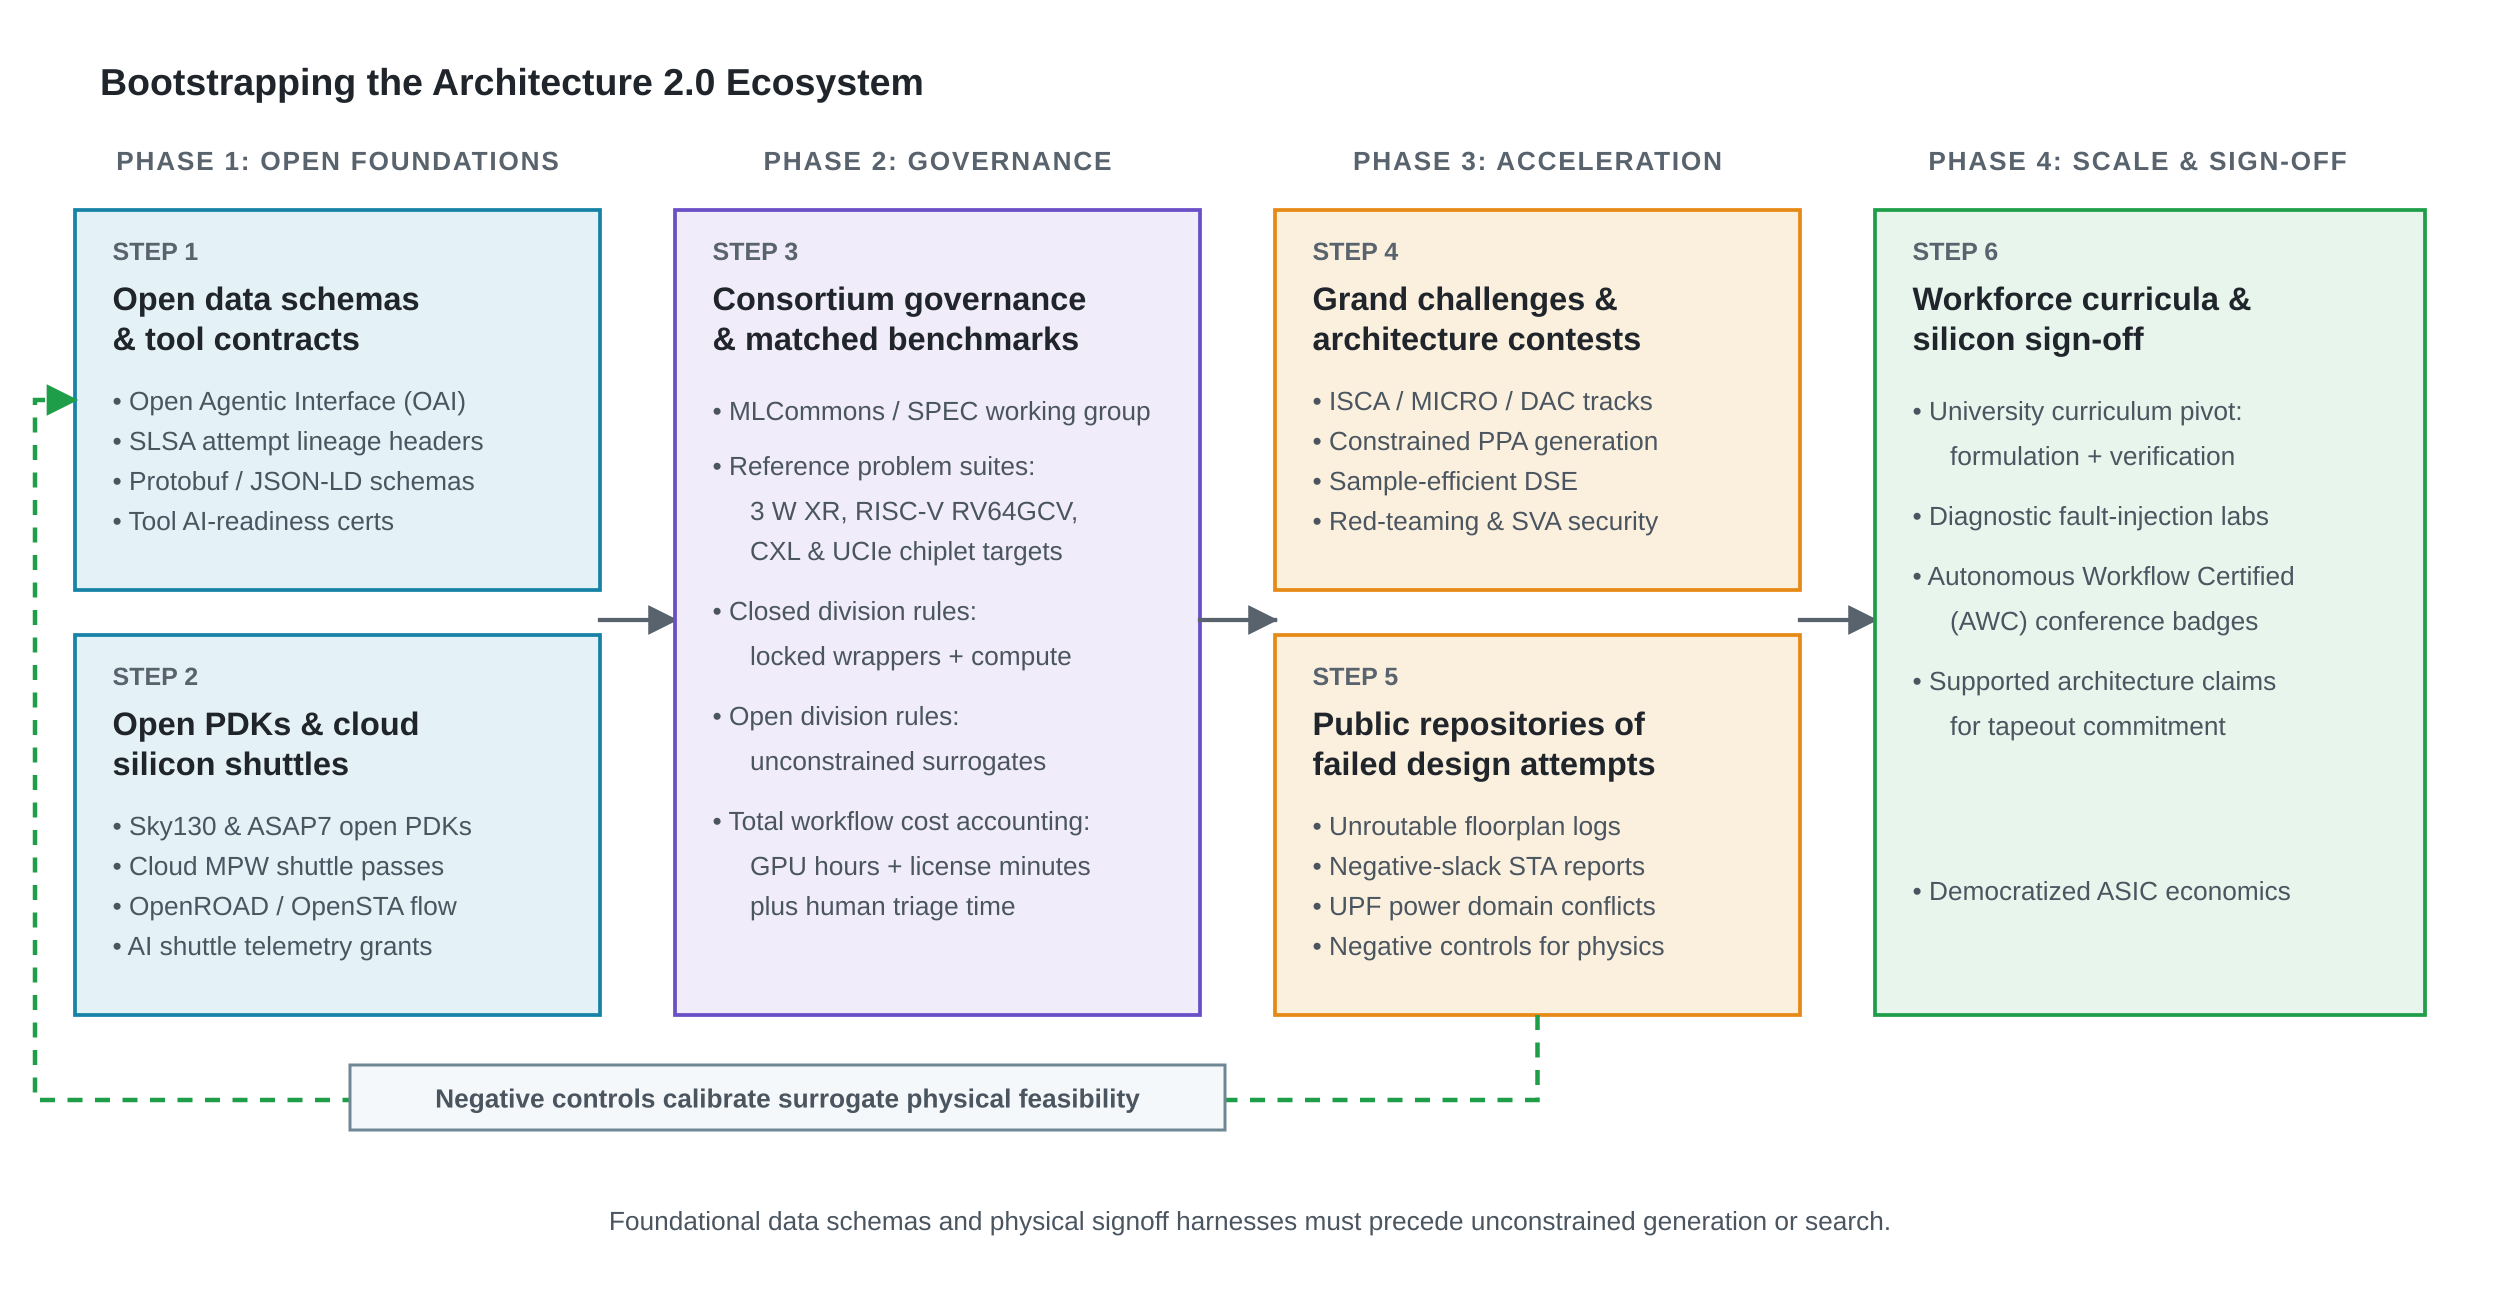
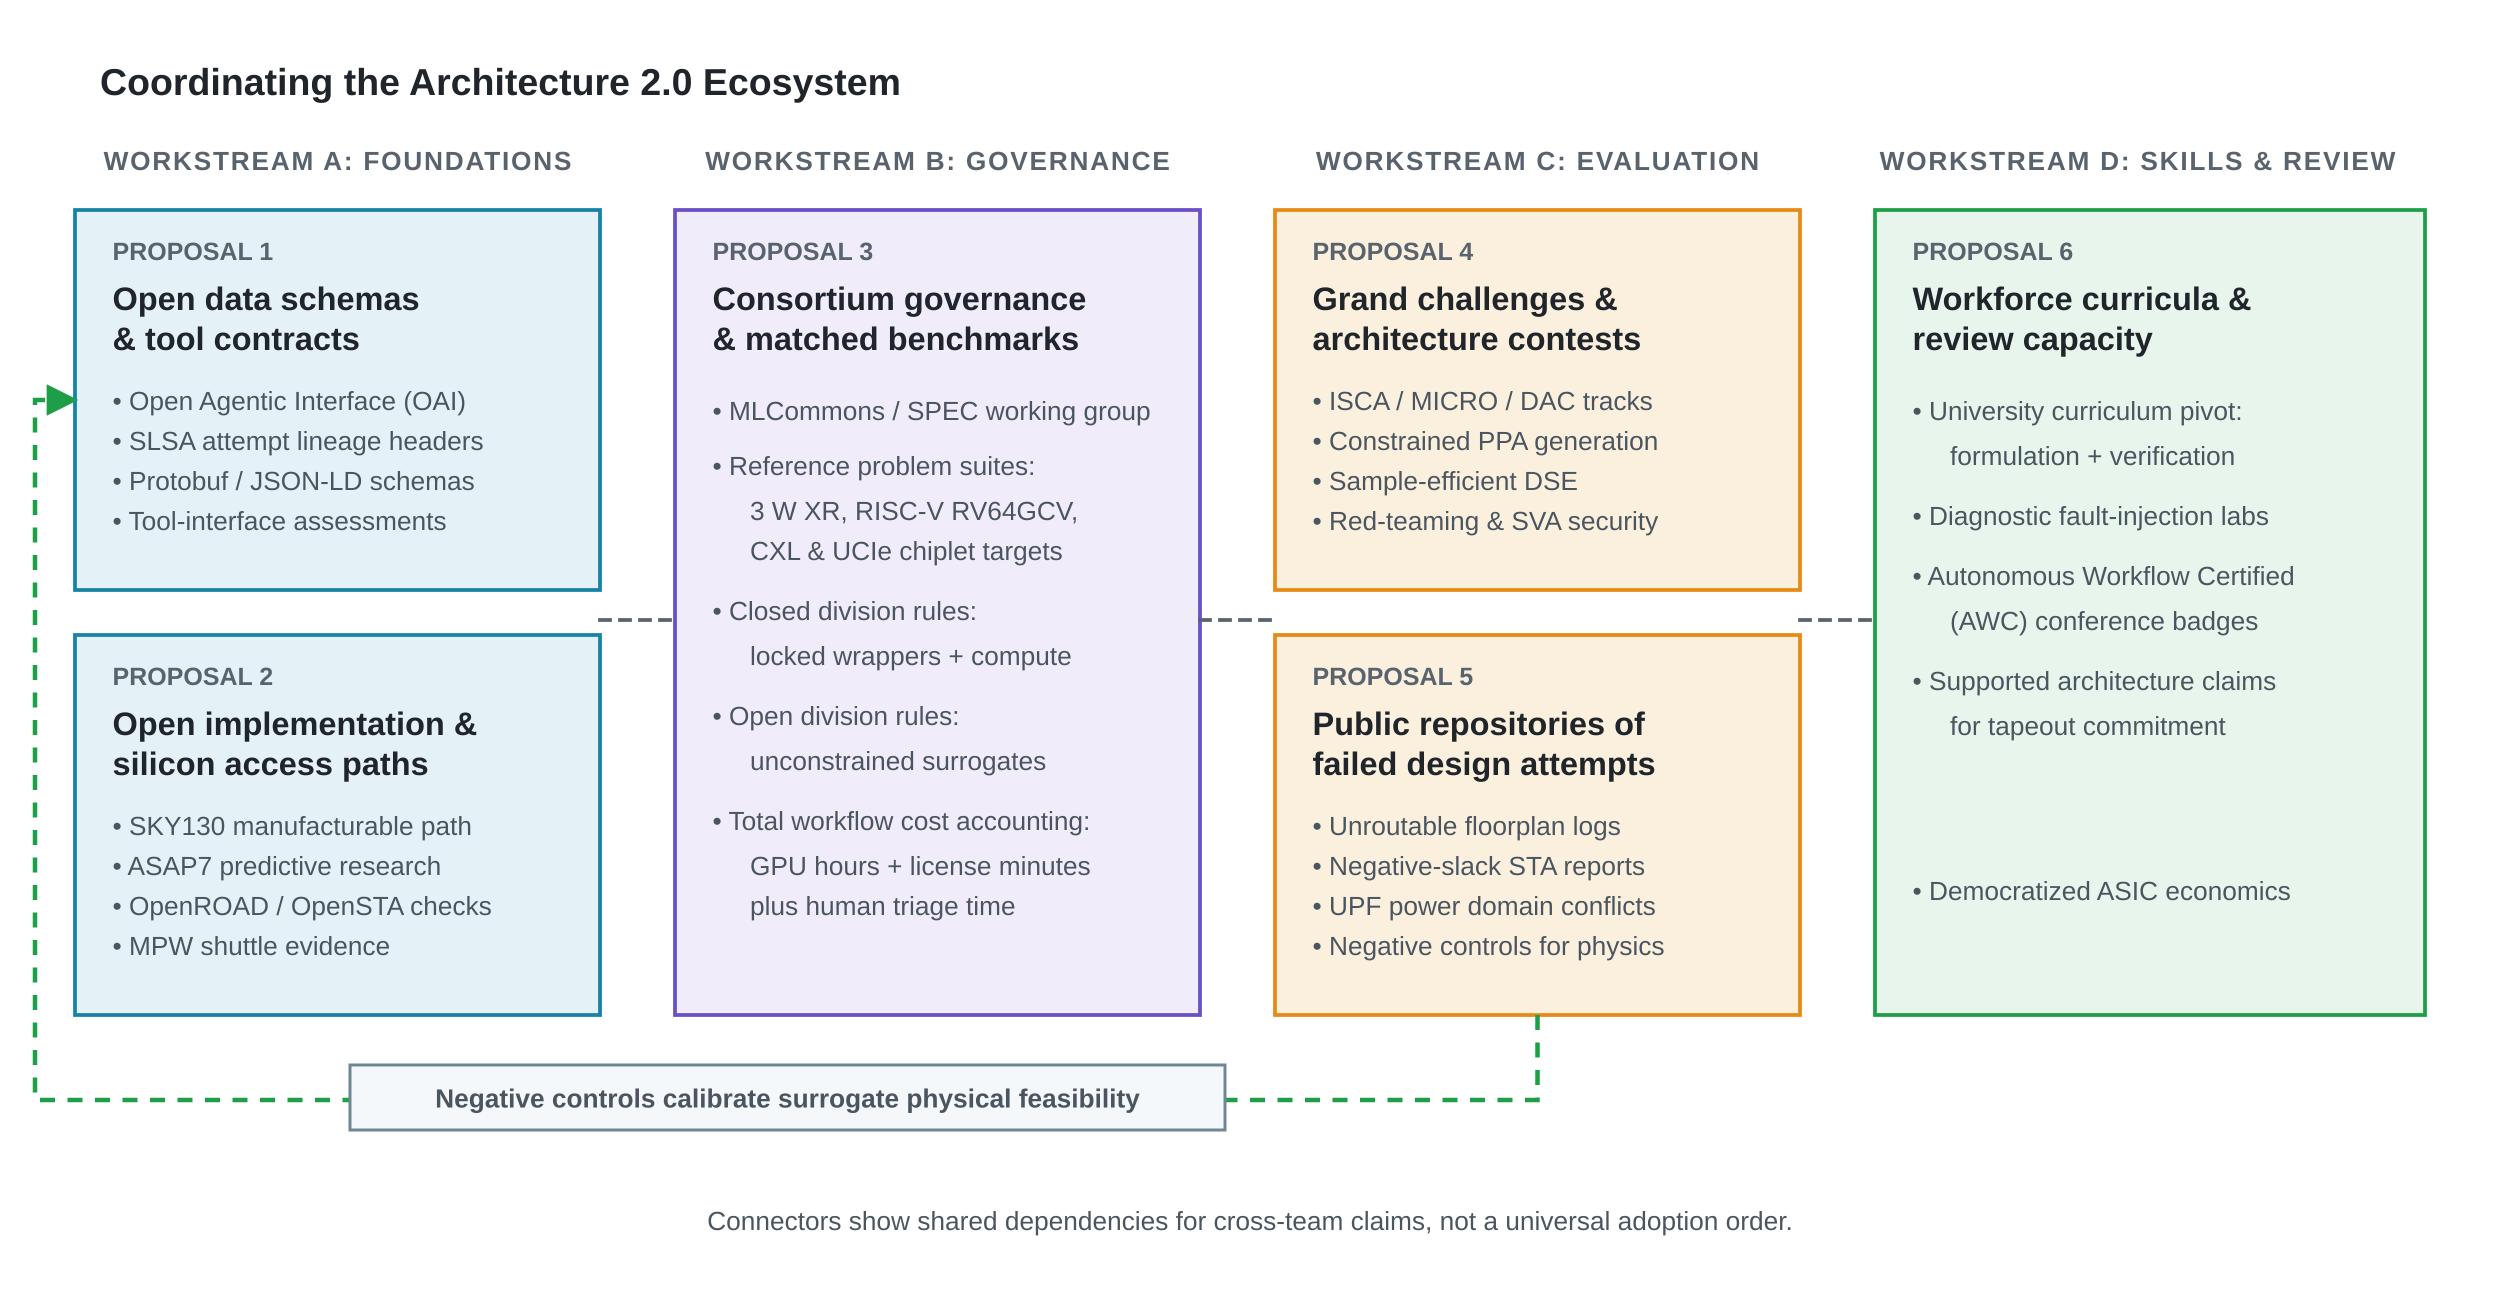
<svg xmlns="http://www.w3.org/2000/svg" viewBox="0 0 1000 520" role="img" aria-labelledby="roadmap-title roadmap-desc">
  <defs>
    <marker id="arrow-gray" viewBox="0 0 10 10" refX="9" refY="5" markerWidth="7" markerHeight="7" orient="auto">
      <path d="M 0 0 L 10 5 L 0 10 z" fill="#59636D" />
    </marker>
    <marker id="arrow-green" viewBox="0 0 10 10" refX="9" refY="5" markerWidth="7" markerHeight="7" orient="auto">
      <path d="M 0 0 L 10 5 L 0 10 z" fill="#1E9E48" />
    </marker>
    <style>
      .font { font-family: Arial, Helvetica, sans-serif; }
      .eyebrow { font-size: 10.5px; font-weight: 700; fill: #59636D; letter-spacing: 0.7px; }
      .head { font-size: 15px; font-weight: 700; fill: #20252B; }
      .title { font-size: 13px; font-weight: 700; fill: #20252B; }
      .sub { font-size: 10.5px; fill: #4A5560; }
      .tag { font-size: 10px; font-weight: 700; fill: #59636D; }
      .source { fill: #E4F1F6; stroke: #1683A6; stroke-width: 1.5; }
      .learned { fill: #F0ECFA; stroke: #6A4FC7; stroke-width: 1.5; }
      .representation { fill: #FBF0DE; stroke: #E68A17; stroke-width: 1.5; }
      .checked { fill: #E7F5EC; stroke: #1E9E48; stroke-width: 1.5; }
      .decision { fill: #FBEDF4; stroke: #D24D96; stroke-width: 1.5; }
      .panel { fill: #F8FAFC; stroke: #9AA8B5; stroke-width: 1.4; }
      .linkbar { fill: #F5F8FA; stroke: #6F8794; stroke-width: 1.2; }
-       .connector { fill: none; stroke: #59636D; stroke-width: 1.7; stroke-linecap: square; stroke-linejoin: miter; }
+       .connector { fill: none; stroke: #59636D; stroke-width: 1.5; stroke-dasharray: 4 4; stroke-linecap: square; stroke-linejoin: miter; }
      .return { fill: none; stroke: #1E9E48; stroke-width: 1.8; stroke-dasharray: 6 5; }
    </style>
  </defs>
  <rect width="1000" height="520" fill="#FFFFFF" />
  <g class="font">
-     <text class="head" x="40" y="38">Bootstrapping the Architecture 2.0 Ecosystem</text>
-     <text class="eyebrow" x="135" y="68" text-anchor="middle">PHASE 1: OPEN FOUNDATIONS</text>
+     <text class="head" x="40" y="38">Coordinating the Architecture 2.0 Ecosystem</text>
+     <text class="eyebrow" x="135" y="68" text-anchor="middle">WORKSTREAM A: FOUNDATIONS</text>
    <rect class="source" x="30" y="84" width="210" height="152" />
-     <text class="tag" x="45" y="104">STEP 1</text>
+     <text class="tag" x="45" y="104">PROPOSAL 1</text>
    <text class="title" x="45" y="124">Open data schemas</text>
    <text class="title" x="45" y="140">&amp; tool contracts</text>
    <text class="sub" x="45" y="164">• Open Agentic Interface (OAI)</text>
    <text class="sub" x="45" y="180">• SLSA attempt lineage headers</text>
    <text class="sub" x="45" y="196">• Protobuf / JSON-LD schemas</text>
-     <text class="sub" x="45" y="212">• Tool AI-readiness certs</text>
+     <text class="sub" x="45" y="212">• Tool-interface assessments</text>
    <rect class="source" x="30" y="254" width="210" height="152" />
-     <text class="tag" x="45" y="274">STEP 2</text>
-     <text class="title" x="45" y="294">Open PDKs &amp; cloud</text>
-     <text class="title" x="45" y="310">silicon shuttles</text>
-     <text class="sub" x="45" y="334">• Sky130 &amp; ASAP7 open PDKs</text>
-     <text class="sub" x="45" y="350">• Cloud MPW shuttle passes</text>
-     <text class="sub" x="45" y="366">• OpenROAD / OpenSTA flow</text>
-     <text class="sub" x="45" y="382">• AI shuttle telemetry grants</text>
-     <path class="connector" d="M 240 248 L 270 248" marker-end="url(#arrow-gray)" />
-     <text class="eyebrow" x="375" y="68" text-anchor="middle">PHASE 2: GOVERNANCE</text>
+     <text class="tag" x="45" y="274">PROPOSAL 2</text>
+     <text class="title" x="45" y="294">Open implementation &amp;</text>
+     <text class="title" x="45" y="310">silicon access paths</text>
+     <text class="sub" x="45" y="334">• SKY130 manufacturable path</text>
+     <text class="sub" x="45" y="350">• ASAP7 predictive research</text>
+     <text class="sub" x="45" y="366">• OpenROAD / OpenSTA checks</text>
+     <text class="sub" x="45" y="382">• MPW shuttle evidence</text>
+     <path class="connector" d="M 240 248 L 270 248" />
+     <text class="eyebrow" x="375" y="68" text-anchor="middle">WORKSTREAM B: GOVERNANCE</text>
    <rect class="learned" x="270" y="84" width="210" height="322" />
-     <text class="tag" x="285" y="104">STEP 3</text>
+     <text class="tag" x="285" y="104">PROPOSAL 3</text>
    <text class="title" x="285" y="124">Consortium governance</text>
    <text class="title" x="285" y="140">&amp; matched benchmarks</text>
    <text class="sub" x="285" y="168">• MLCommons / SPEC working group</text>
    <text class="sub" x="285" y="190">• Reference problem suites:</text>
    <text class="sub" x="300" y="208">3 W XR, RISC-V RV64GCV,</text>
    <text class="sub" x="300" y="224">CXL &amp; UCIe chiplet targets</text>
    <text class="sub" x="285" y="248">• Closed division rules:</text>
    <text class="sub" x="300" y="266">locked wrappers + compute</text>
    <text class="sub" x="285" y="290">• Open division rules:</text>
    <text class="sub" x="300" y="308">unconstrained surrogates</text>
    <text class="sub" x="285" y="332">• Total workflow cost accounting:</text>
    <text class="sub" x="300" y="350">GPU hours + license minutes</text>
    <text class="sub" x="300" y="366">plus human triage time</text>
-     <path class="connector" d="M 480 248 L 510 248" marker-end="url(#arrow-gray)" />
-     <text class="eyebrow" x="615" y="68" text-anchor="middle">PHASE 3: ACCELERATION</text>
+     <path class="connector" d="M 480 248 L 510 248" />
+     <text class="eyebrow" x="615" y="68" text-anchor="middle">WORKSTREAM C: EVALUATION</text>
    <rect class="representation" x="510" y="84" width="210" height="152" />
-     <text class="tag" x="525" y="104">STEP 4</text>
+     <text class="tag" x="525" y="104">PROPOSAL 4</text>
    <text class="title" x="525" y="124">Grand challenges &amp;</text>
    <text class="title" x="525" y="140">architecture contests</text>
    <text class="sub" x="525" y="164">• ISCA / MICRO / DAC tracks</text>
    <text class="sub" x="525" y="180">• Constrained PPA generation</text>
    <text class="sub" x="525" y="196">• Sample-efficient DSE</text>
    <text class="sub" x="525" y="212">• Red-teaming &amp; SVA security</text>
    <rect class="representation" x="510" y="254" width="210" height="152" />
-     <text class="tag" x="525" y="274">STEP 5</text>
+     <text class="tag" x="525" y="274">PROPOSAL 5</text>
    <text class="title" x="525" y="294">Public repositories of</text>
    <text class="title" x="525" y="310">failed design attempts</text>
    <text class="sub" x="525" y="334">• Unroutable floorplan logs</text>
    <text class="sub" x="525" y="350">• Negative-slack STA reports</text>
    <text class="sub" x="525" y="366">• UPF power domain conflicts</text>
    <text class="sub" x="525" y="382">• Negative controls for physics</text>
-     <path class="connector" d="M 720 248 L 750 248" marker-end="url(#arrow-gray)" />
-     <text class="eyebrow" x="855" y="68" text-anchor="middle">PHASE 4: SCALE &amp; SIGN-OFF</text>
+     <path class="connector" d="M 720 248 L 750 248" />
+     <text class="eyebrow" x="855" y="68" text-anchor="middle">WORKSTREAM D: SKILLS &amp; REVIEW</text>
    <rect class="checked" x="750" y="84" width="220" height="322" />
-     <text class="tag" x="765" y="104">STEP 6</text>
+     <text class="tag" x="765" y="104">PROPOSAL 6</text>
    <text class="title" x="765" y="124">Workforce curricula &amp;</text>
-     <text class="title" x="765" y="140">silicon sign-off</text>
+     <text class="title" x="765" y="140">review capacity</text>
    <text class="sub" x="765" y="168">• University curriculum pivot:</text>
    <text class="sub" x="780" y="186">formulation + verification</text>
    <text class="sub" x="765" y="210">• Diagnostic fault-injection labs</text>
    <text class="sub" x="765" y="234">• Autonomous Workflow Certified</text>
    <text class="sub" x="780" y="252">(AWC) conference badges</text>
    <text class="sub" x="765" y="276">• Supported architecture claims</text>
    <text class="sub" x="780" y="294">for tapeout commitment</text>
    <text class="sub" x="765" y="360">• Democratized ASIC economics</text>
    <path class="return" d="M 615 406 V 440 H 14 V 160 H 30" marker-end="url(#arrow-green)" />
    <rect class="linkbar" x="140" y="426" width="350" height="26" />
    <text class="sub" x="315" y="443" text-anchor="middle" font-weight="700" fill="#157A38">Negative controls calibrate surrogate physical feasibility</text>
-     <text class="sub" x="500" y="492" text-anchor="middle">Foundational data schemas and physical signoff harnesses must precede unconstrained generation or search.</text>
+     <text class="sub" x="500" y="492" text-anchor="middle">Connectors show shared dependencies for cross-team claims, not a universal adoption order.</text>
  </g>
</svg>
